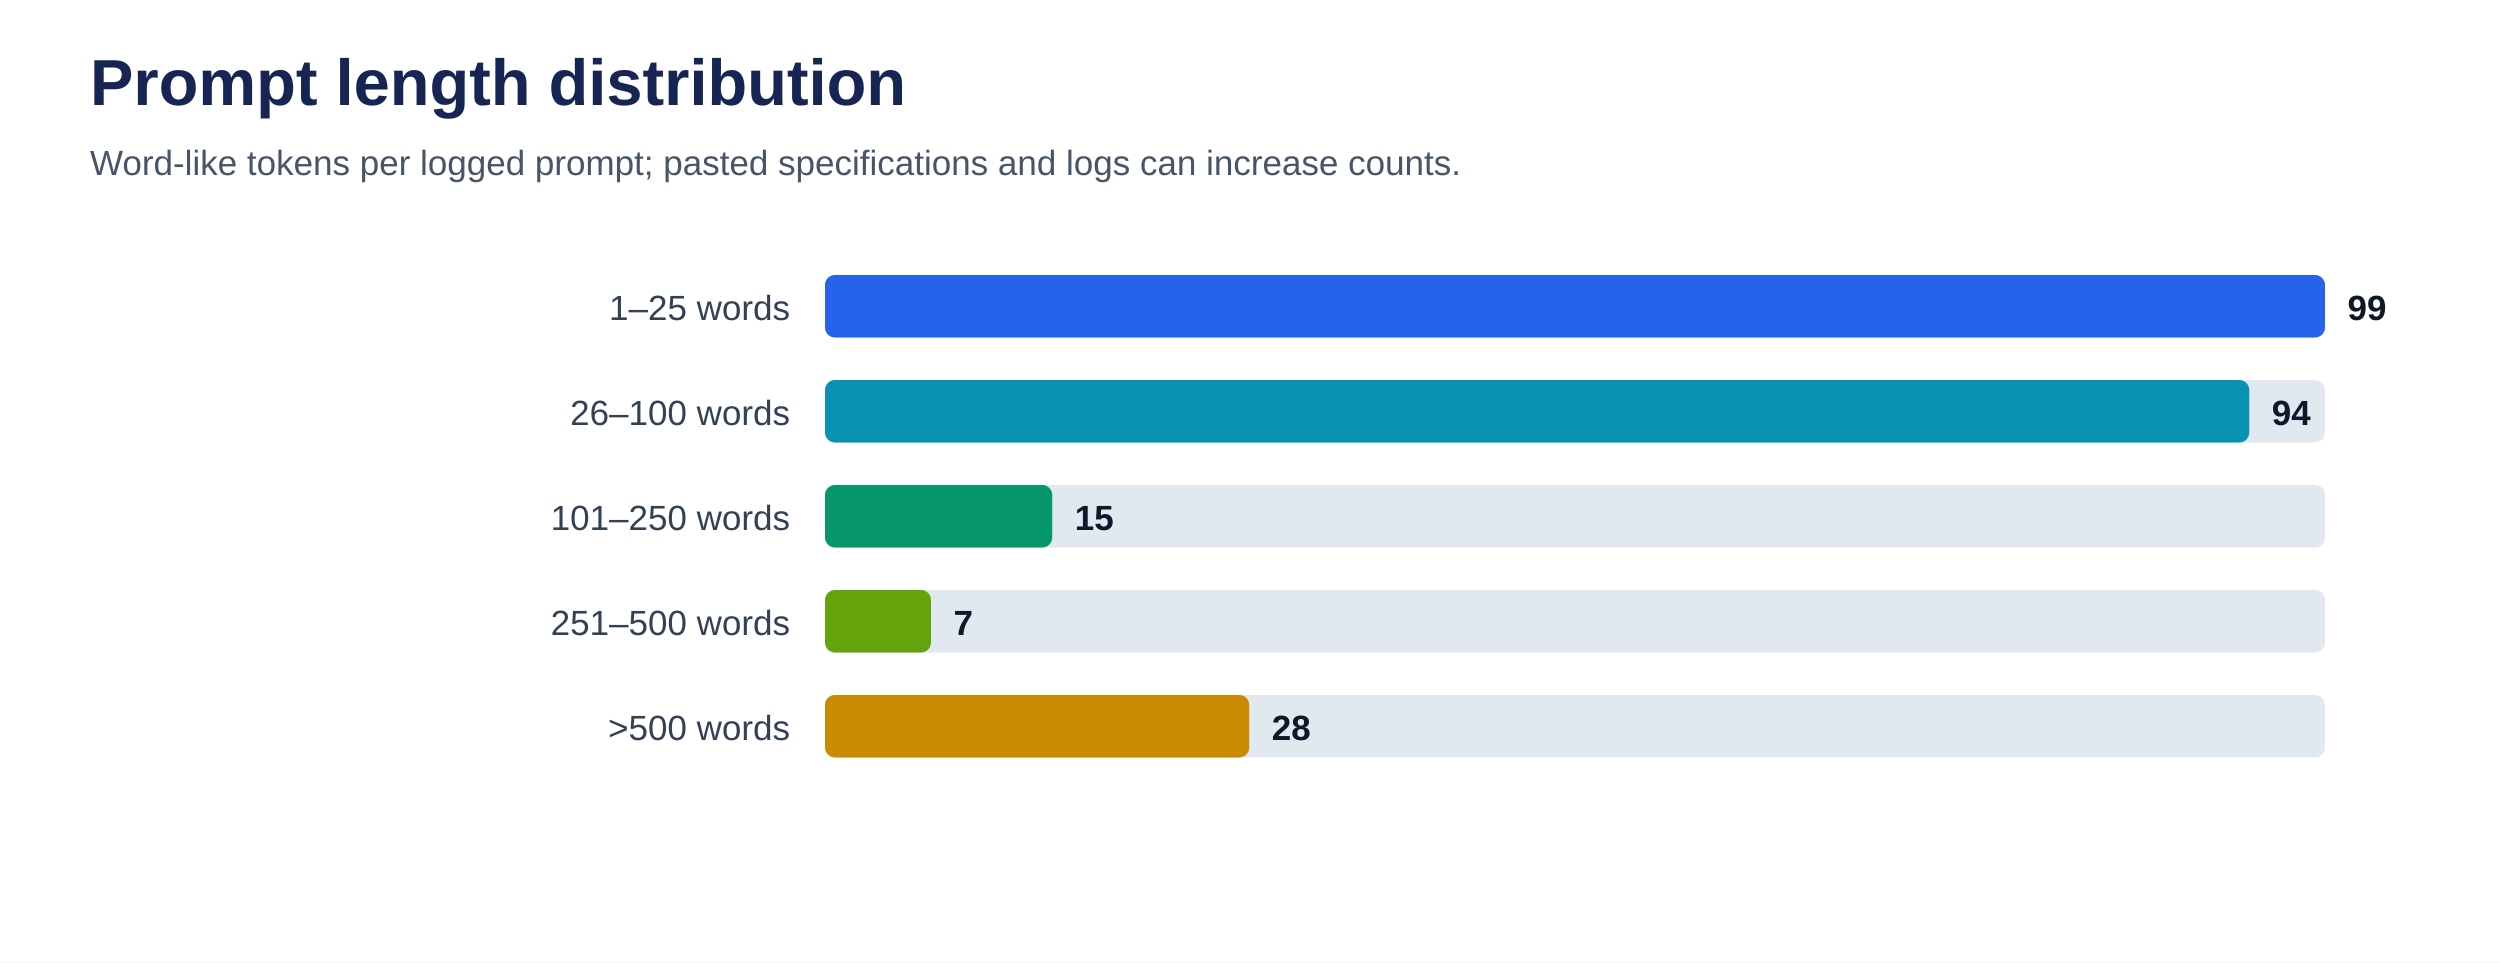
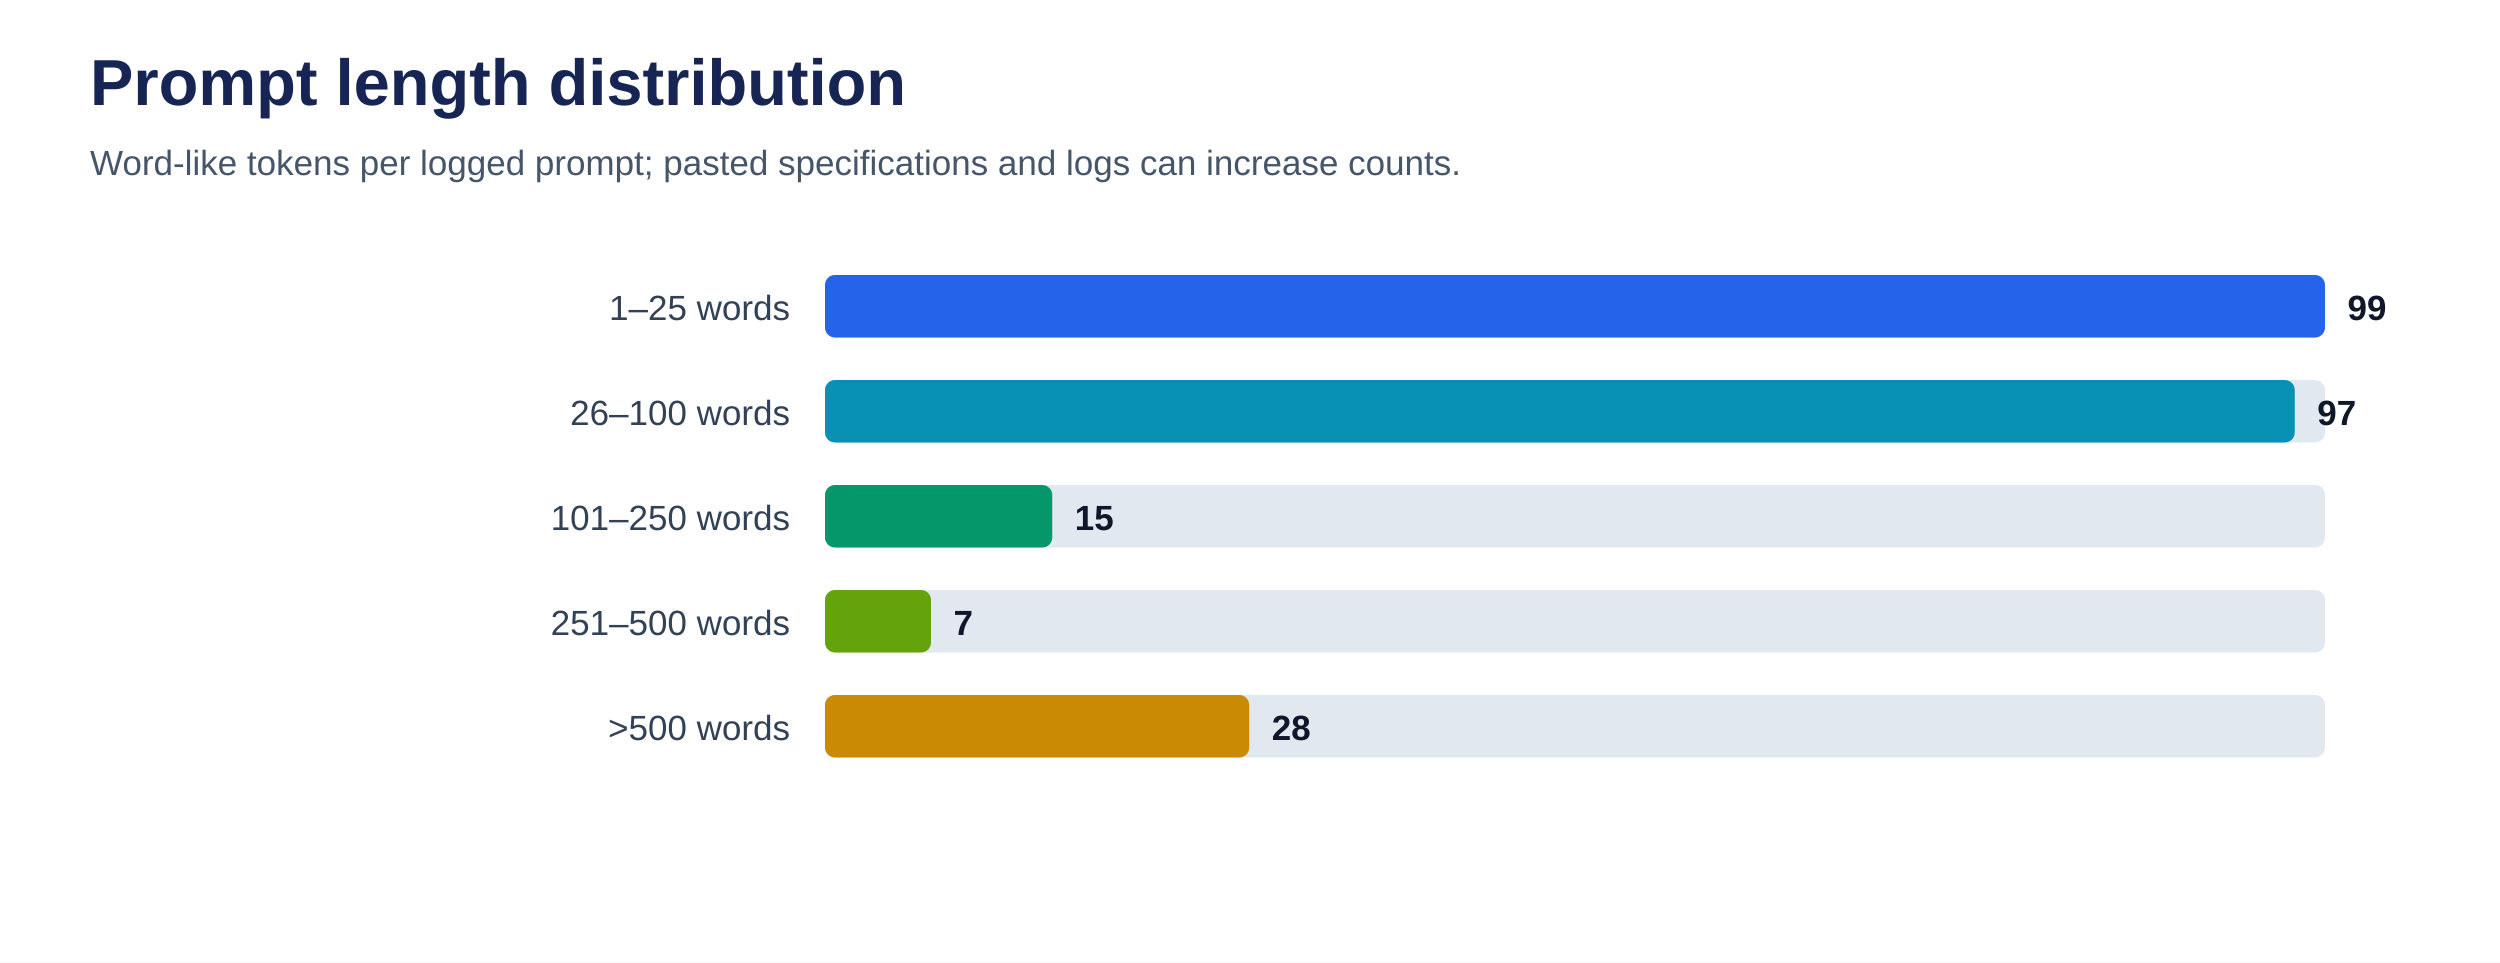
<svg xmlns="http://www.w3.org/2000/svg" viewBox="0 0 1000 385" role="img" aria-labelledby="title desc">
  <rect width="100%" height="100%" fill="#ffffff" />
  <text x="36" y="42" font-family="Arial, sans-serif" font-size="26" font-weight="700" fill="#172554">Prompt length distribution</text>
  <text x="36" y="70" font-family="Arial, sans-serif" font-size="14" fill="#475569">Word-like tokens per logged prompt; pasted specifications and logs can increase counts.</text>
  <text x="316" y="128" text-anchor="end" font-family="Arial, sans-serif" font-size="14" fill="#334155">1–25 words</text>
  <rect x="330" y="110" width="600" height="25" rx="4" fill="#e2e8f0" />
  <rect x="330" y="110" width="600.0" height="25" rx="4" fill="#2563eb" />
  <text x="939.0" y="128" font-family="Arial, sans-serif" font-size="14" font-weight="700" fill="#0f172a">99</text>
  <text x="316" y="170" text-anchor="end" font-family="Arial, sans-serif" font-size="14" fill="#334155">26–100 words</text>
  <rect x="330" y="152" width="600" height="25" rx="4" fill="#e2e8f0" />
-   <rect x="330" y="152" width="569.7" height="25" rx="4" fill="#0891b2" />
-   <text x="908.7" y="170" font-family="Arial, sans-serif" font-size="14" font-weight="700" fill="#0f172a">94</text>
+   <rect x="330" y="152" width="587.9" height="25" rx="4" fill="#0891b2" />
+   <text x="926.9" y="170" font-family="Arial, sans-serif" font-size="14" font-weight="700" fill="#0f172a">97</text>
  <text x="316" y="212" text-anchor="end" font-family="Arial, sans-serif" font-size="14" fill="#334155">101–250 words</text>
  <rect x="330" y="194" width="600" height="25" rx="4" fill="#e2e8f0" />
  <rect x="330" y="194" width="90.9" height="25" rx="4" fill="#059669" />
  <text x="429.9" y="212" font-family="Arial, sans-serif" font-size="14" font-weight="700" fill="#0f172a">15</text>
  <text x="316" y="254" text-anchor="end" font-family="Arial, sans-serif" font-size="14" fill="#334155">251–500 words</text>
  <rect x="330" y="236" width="600" height="25" rx="4" fill="#e2e8f0" />
  <rect x="330" y="236" width="42.4" height="25" rx="4" fill="#65a30d" />
  <text x="381.4" y="254" font-family="Arial, sans-serif" font-size="14" font-weight="700" fill="#0f172a">7</text>
  <text x="316" y="296" text-anchor="end" font-family="Arial, sans-serif" font-size="14" fill="#334155">&gt;500 words</text>
  <rect x="330" y="278" width="600" height="25" rx="4" fill="#e2e8f0" />
  <rect x="330" y="278" width="169.7" height="25" rx="4" fill="#ca8a04" />
  <text x="508.7" y="296" font-family="Arial, sans-serif" font-size="14" font-weight="700" fill="#0f172a">28</text>
</svg>
